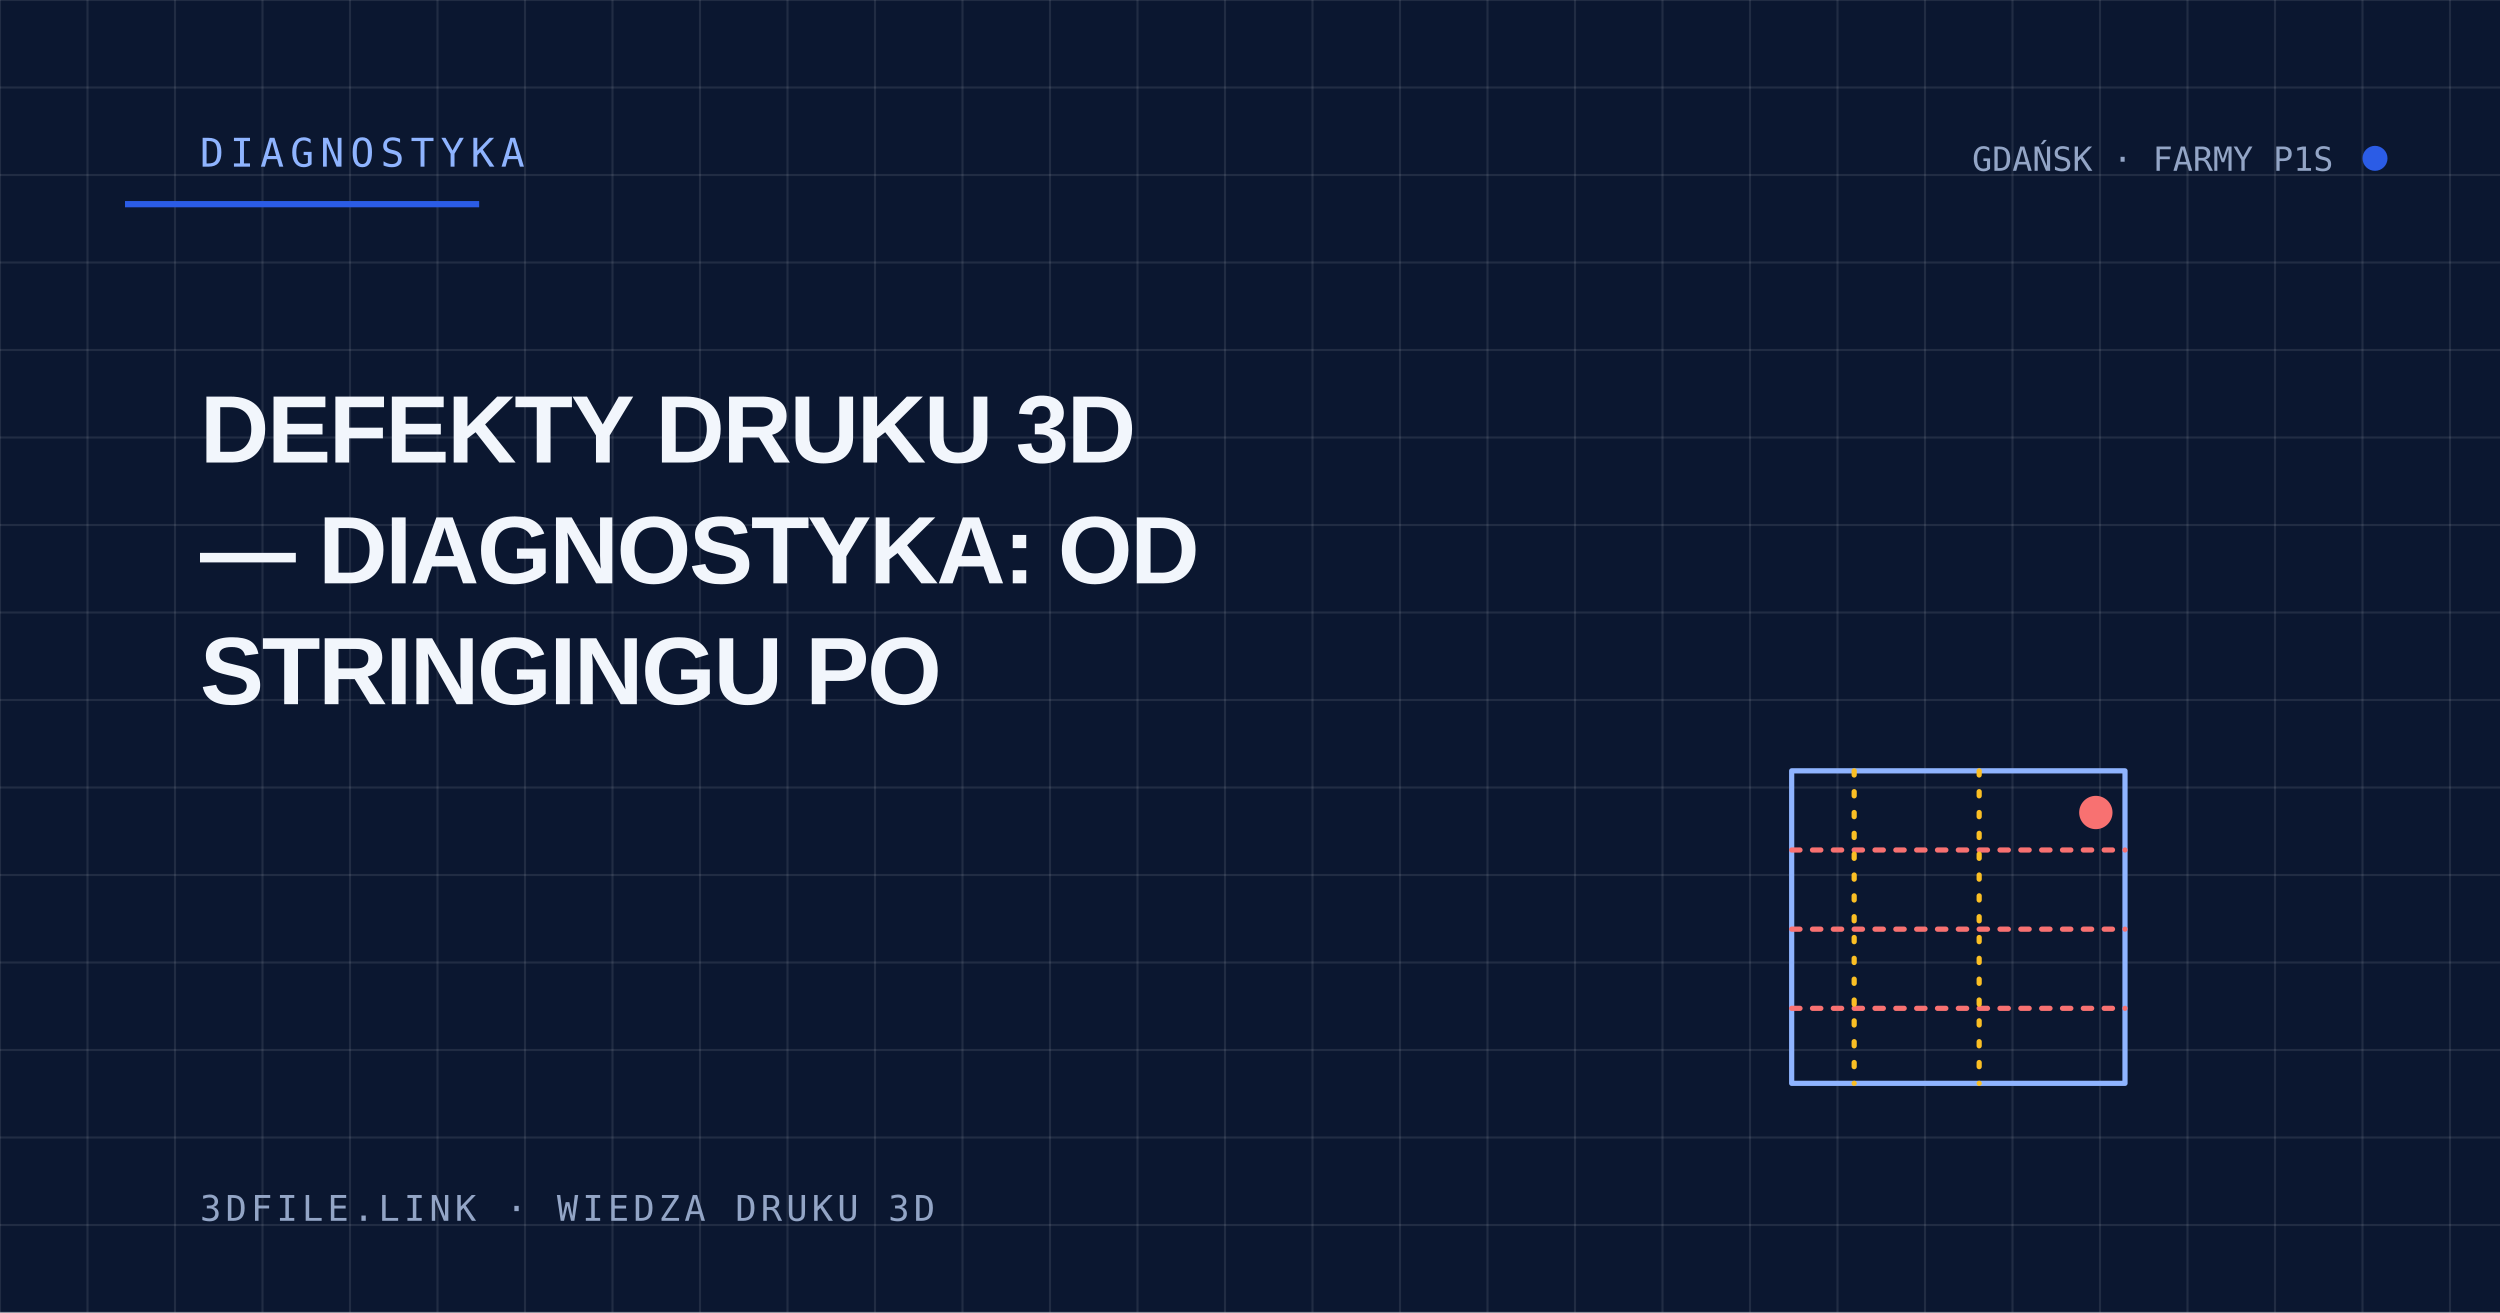
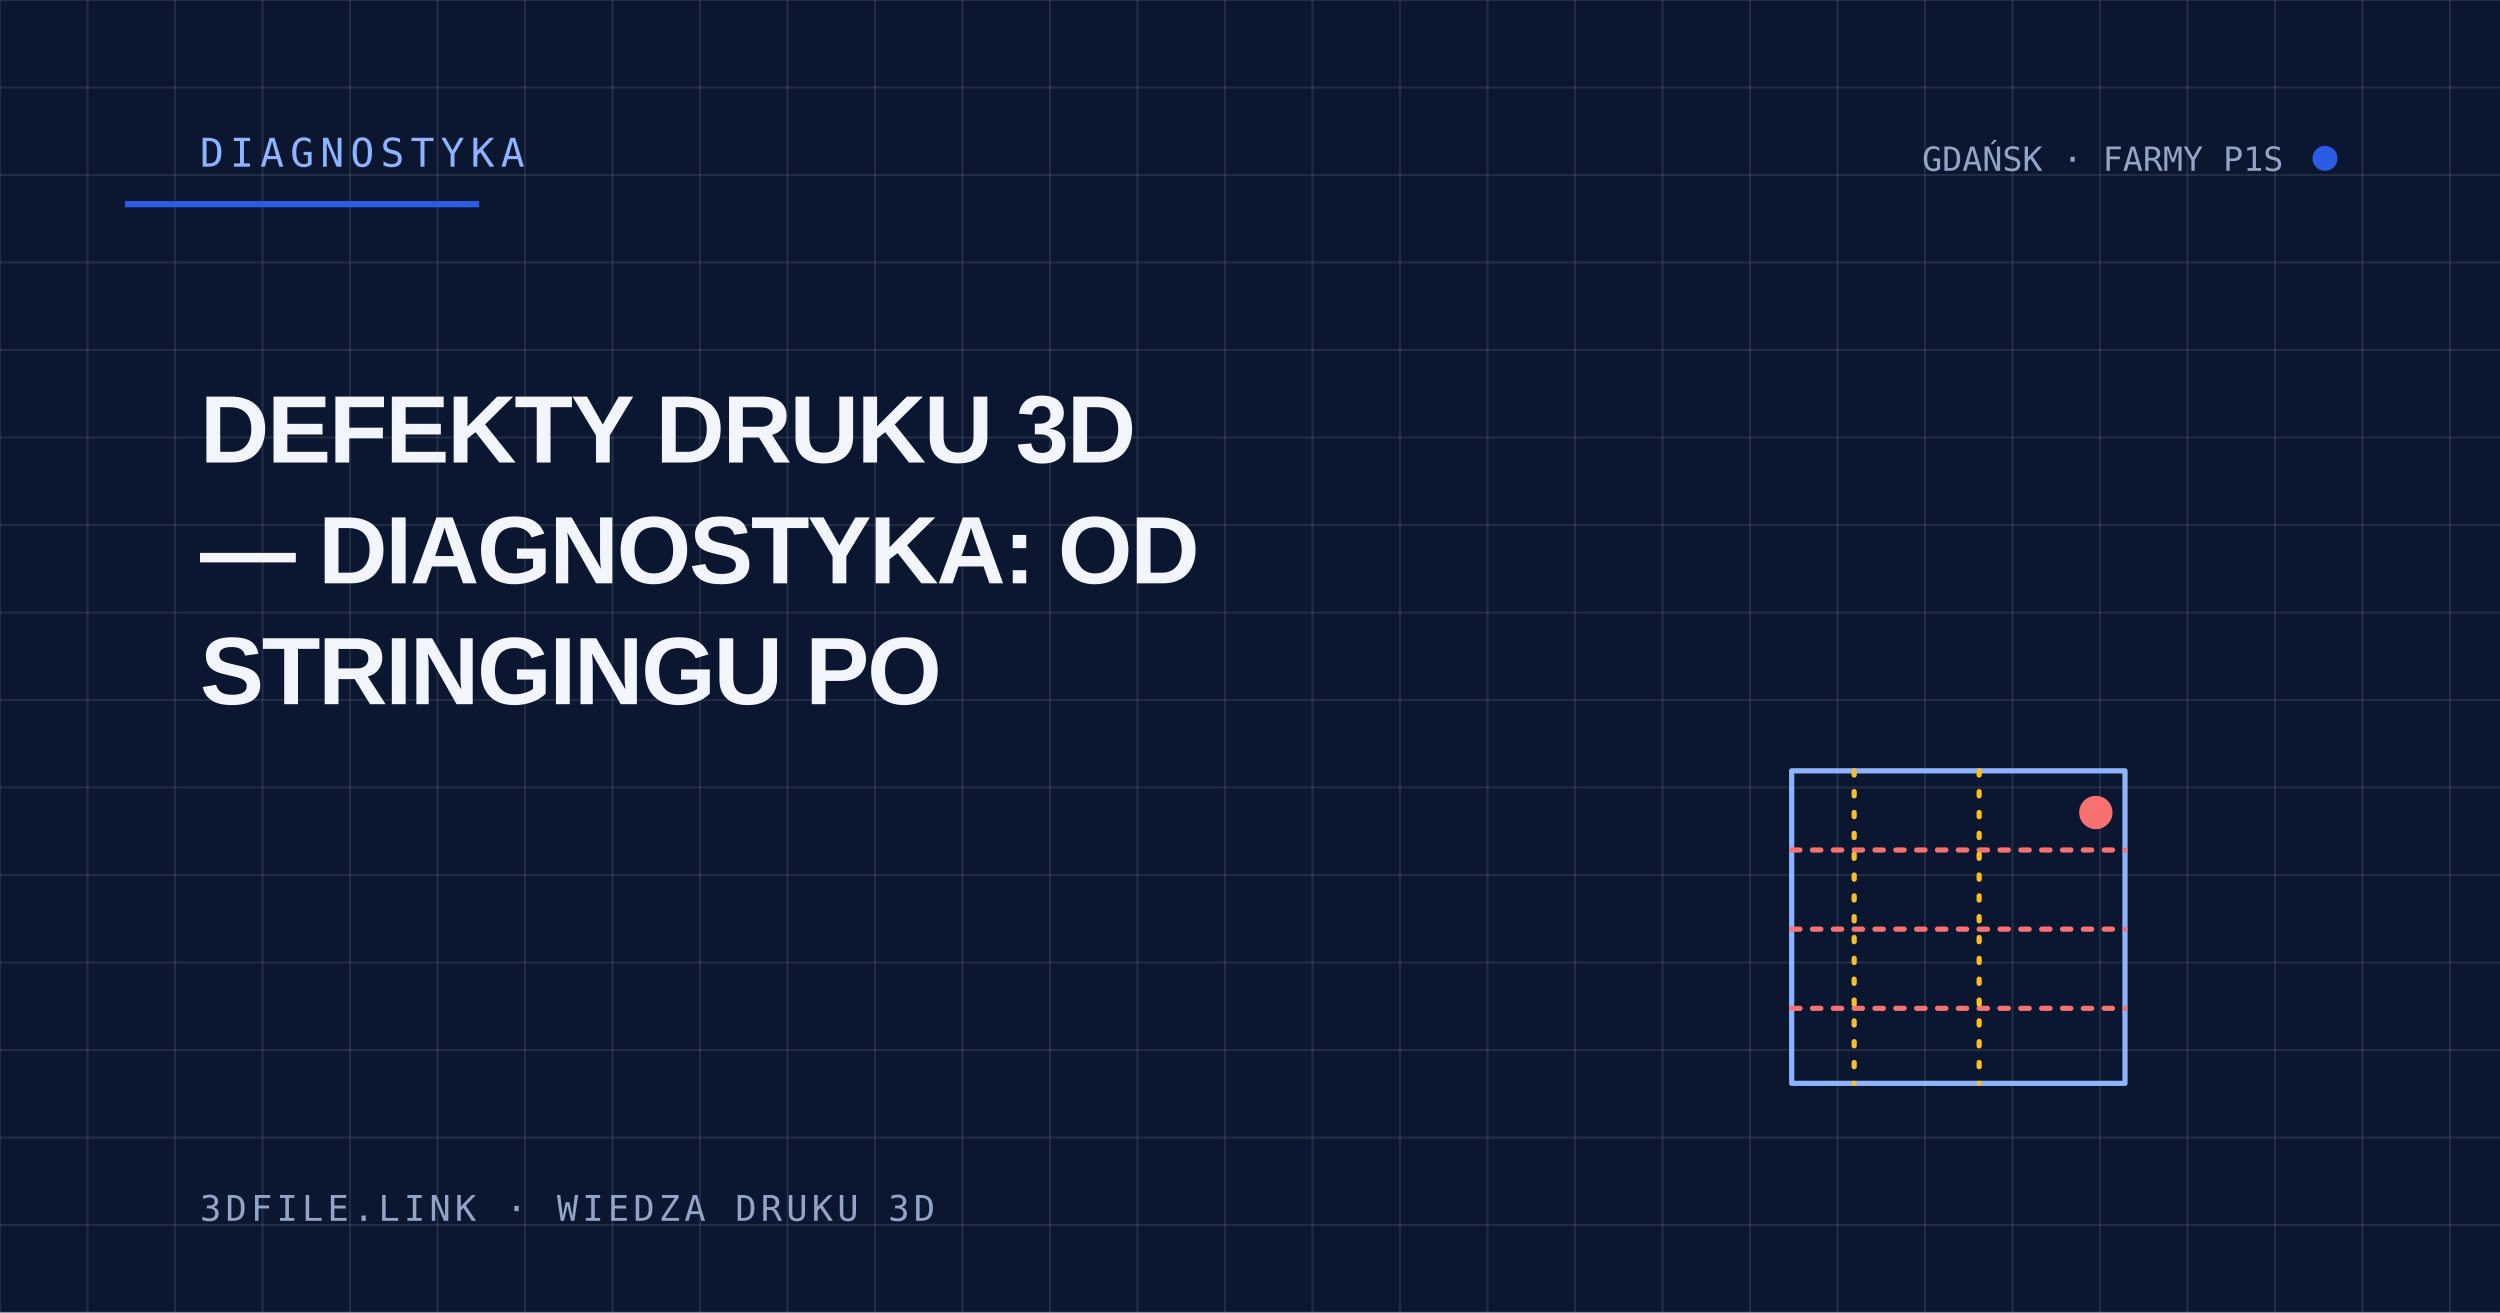
<svg xmlns="http://www.w3.org/2000/svg" viewBox="0 0 1200 630" width="1200" height="630">
  <rect width="1200" height="630" fill="#0B1730" />
  <g stroke="rgba(255,255,255,.09)" stroke-width="1">
    <line x1="0" y1="0" x2="1200" y2="0" />
    <line x1="0" y1="42" x2="1200" y2="42" />
    <line x1="0" y1="84" x2="1200" y2="84" />
    <line x1="0" y1="126" x2="1200" y2="126" />
    <line x1="0" y1="168" x2="1200" y2="168" />
    <line x1="0" y1="210" x2="1200" y2="210" />
    <line x1="0" y1="252" x2="1200" y2="252" />
    <line x1="0" y1="294" x2="1200" y2="294" />
    <line x1="0" y1="336" x2="1200" y2="336" />
    <line x1="0" y1="378" x2="1200" y2="378" />
    <line x1="0" y1="420" x2="1200" y2="420" />
    <line x1="0" y1="462" x2="1200" y2="462" />
    <line x1="0" y1="504" x2="1200" y2="504" />
    <line x1="0" y1="546" x2="1200" y2="546" />
    <line x1="0" y1="588" x2="1200" y2="588" />
    <line x1="0" y1="630" x2="1200" y2="630" />
    <line x1="0" y1="0" x2="0" y2="630" />
    <line x1="42" y1="0" x2="42" y2="630" />
    <line x1="84" y1="0" x2="84" y2="630" />
    <line x1="126" y1="0" x2="126" y2="630" />
    <line x1="168" y1="0" x2="168" y2="630" />
    <line x1="210" y1="0" x2="210" y2="630" />
    <line x1="252" y1="0" x2="252" y2="630" />
    <line x1="294" y1="0" x2="294" y2="630" />
    <line x1="336" y1="0" x2="336" y2="630" />
    <line x1="378" y1="0" x2="378" y2="630" />
    <line x1="420" y1="0" x2="420" y2="630" />
    <line x1="462" y1="0" x2="462" y2="630" />
    <line x1="504" y1="0" x2="504" y2="630" />
    <line x1="546" y1="0" x2="546" y2="630" />
    <line x1="588" y1="0" x2="588" y2="630" />
    <line x1="630" y1="0" x2="630" y2="630" />
    <line x1="672" y1="0" x2="672" y2="630" />
    <line x1="714" y1="0" x2="714" y2="630" />
    <line x1="756" y1="0" x2="756" y2="630" />
    <line x1="798" y1="0" x2="798" y2="630" />
    <line x1="840" y1="0" x2="840" y2="630" />
    <line x1="882" y1="0" x2="882" y2="630" />
    <line x1="924" y1="0" x2="924" y2="630" />
    <line x1="966" y1="0" x2="966" y2="630" />
    <line x1="1008" y1="0" x2="1008" y2="630" />
    <line x1="1050" y1="0" x2="1050" y2="630" />
    <line x1="1092" y1="0" x2="1092" y2="630" />
    <line x1="1134" y1="0" x2="1134" y2="630" />
    <line x1="1176" y1="0" x2="1176" y2="630" />
  </g>
  <text x="96" y="80" font-family="Consolas,monospace" font-size="19" letter-spacing="3" fill="#8FB4FF">DIAGNOSTYKA</text>
  <line x1="60" y1="98" x2="230" y2="98" stroke="#2B5CE6" stroke-width="3" />
  <text x="96" y="222" font-family="Arial Black,Arial" font-size="46" font-weight="900" fill="#F2F6FC" letter-spacing="-1">DEFEKTY DRUKU 3D</text>
  <text x="96" y="280" font-family="Arial Black,Arial" font-size="46" font-weight="900" fill="#F2F6FC" letter-spacing="-1">— DIAGNOSTYKA: OD</text>
  <text x="96" y="338" font-family="Arial Black,Arial" font-size="46" font-weight="900" fill="#F2F6FC" letter-spacing="-1">STRINGINGU PO</text>
  <g transform="translate(820,330)" fill="none" stroke="#8FB4FF" stroke-width="2.5" stroke-linecap="round" stroke-linejoin="round">
    <rect x="40" y="40" width="160" height="150" />
    <path d="M40 78h160M40 116h160M40 154h160" stroke-dasharray="4 6" stroke="#F87171" />
    <path d="M70 40v150M130 40v150" stroke="#FBBF24" stroke-dasharray="2 8" />
    <circle cx="186" cy="60" r="8" fill="#F87171" stroke="none" />
  </g>
  <text x="96" y="586" font-family="Consolas,monospace" font-size="17" letter-spacing="2" fill="#93A5C6">3DFILE.LINK · WIEDZA DRUKU 3D</text>
-   <circle cx="1140" cy="76" r="6" fill="#2B5CE6" />
-   <text x="1120" y="82" text-anchor="end" font-family="Consolas,monospace" font-size="16" fill="#93A5C6">GDAŃSK · FARMY P1S</text>
+   <circle cx="1116" cy="76" r="6" fill="#2B5CE6" />
+   <text x="1096" y="82" text-anchor="end" font-family="Consolas,monospace" font-size="16" fill="#93A5C6">GDAŃSK · FARMY P1S</text>
</svg>
